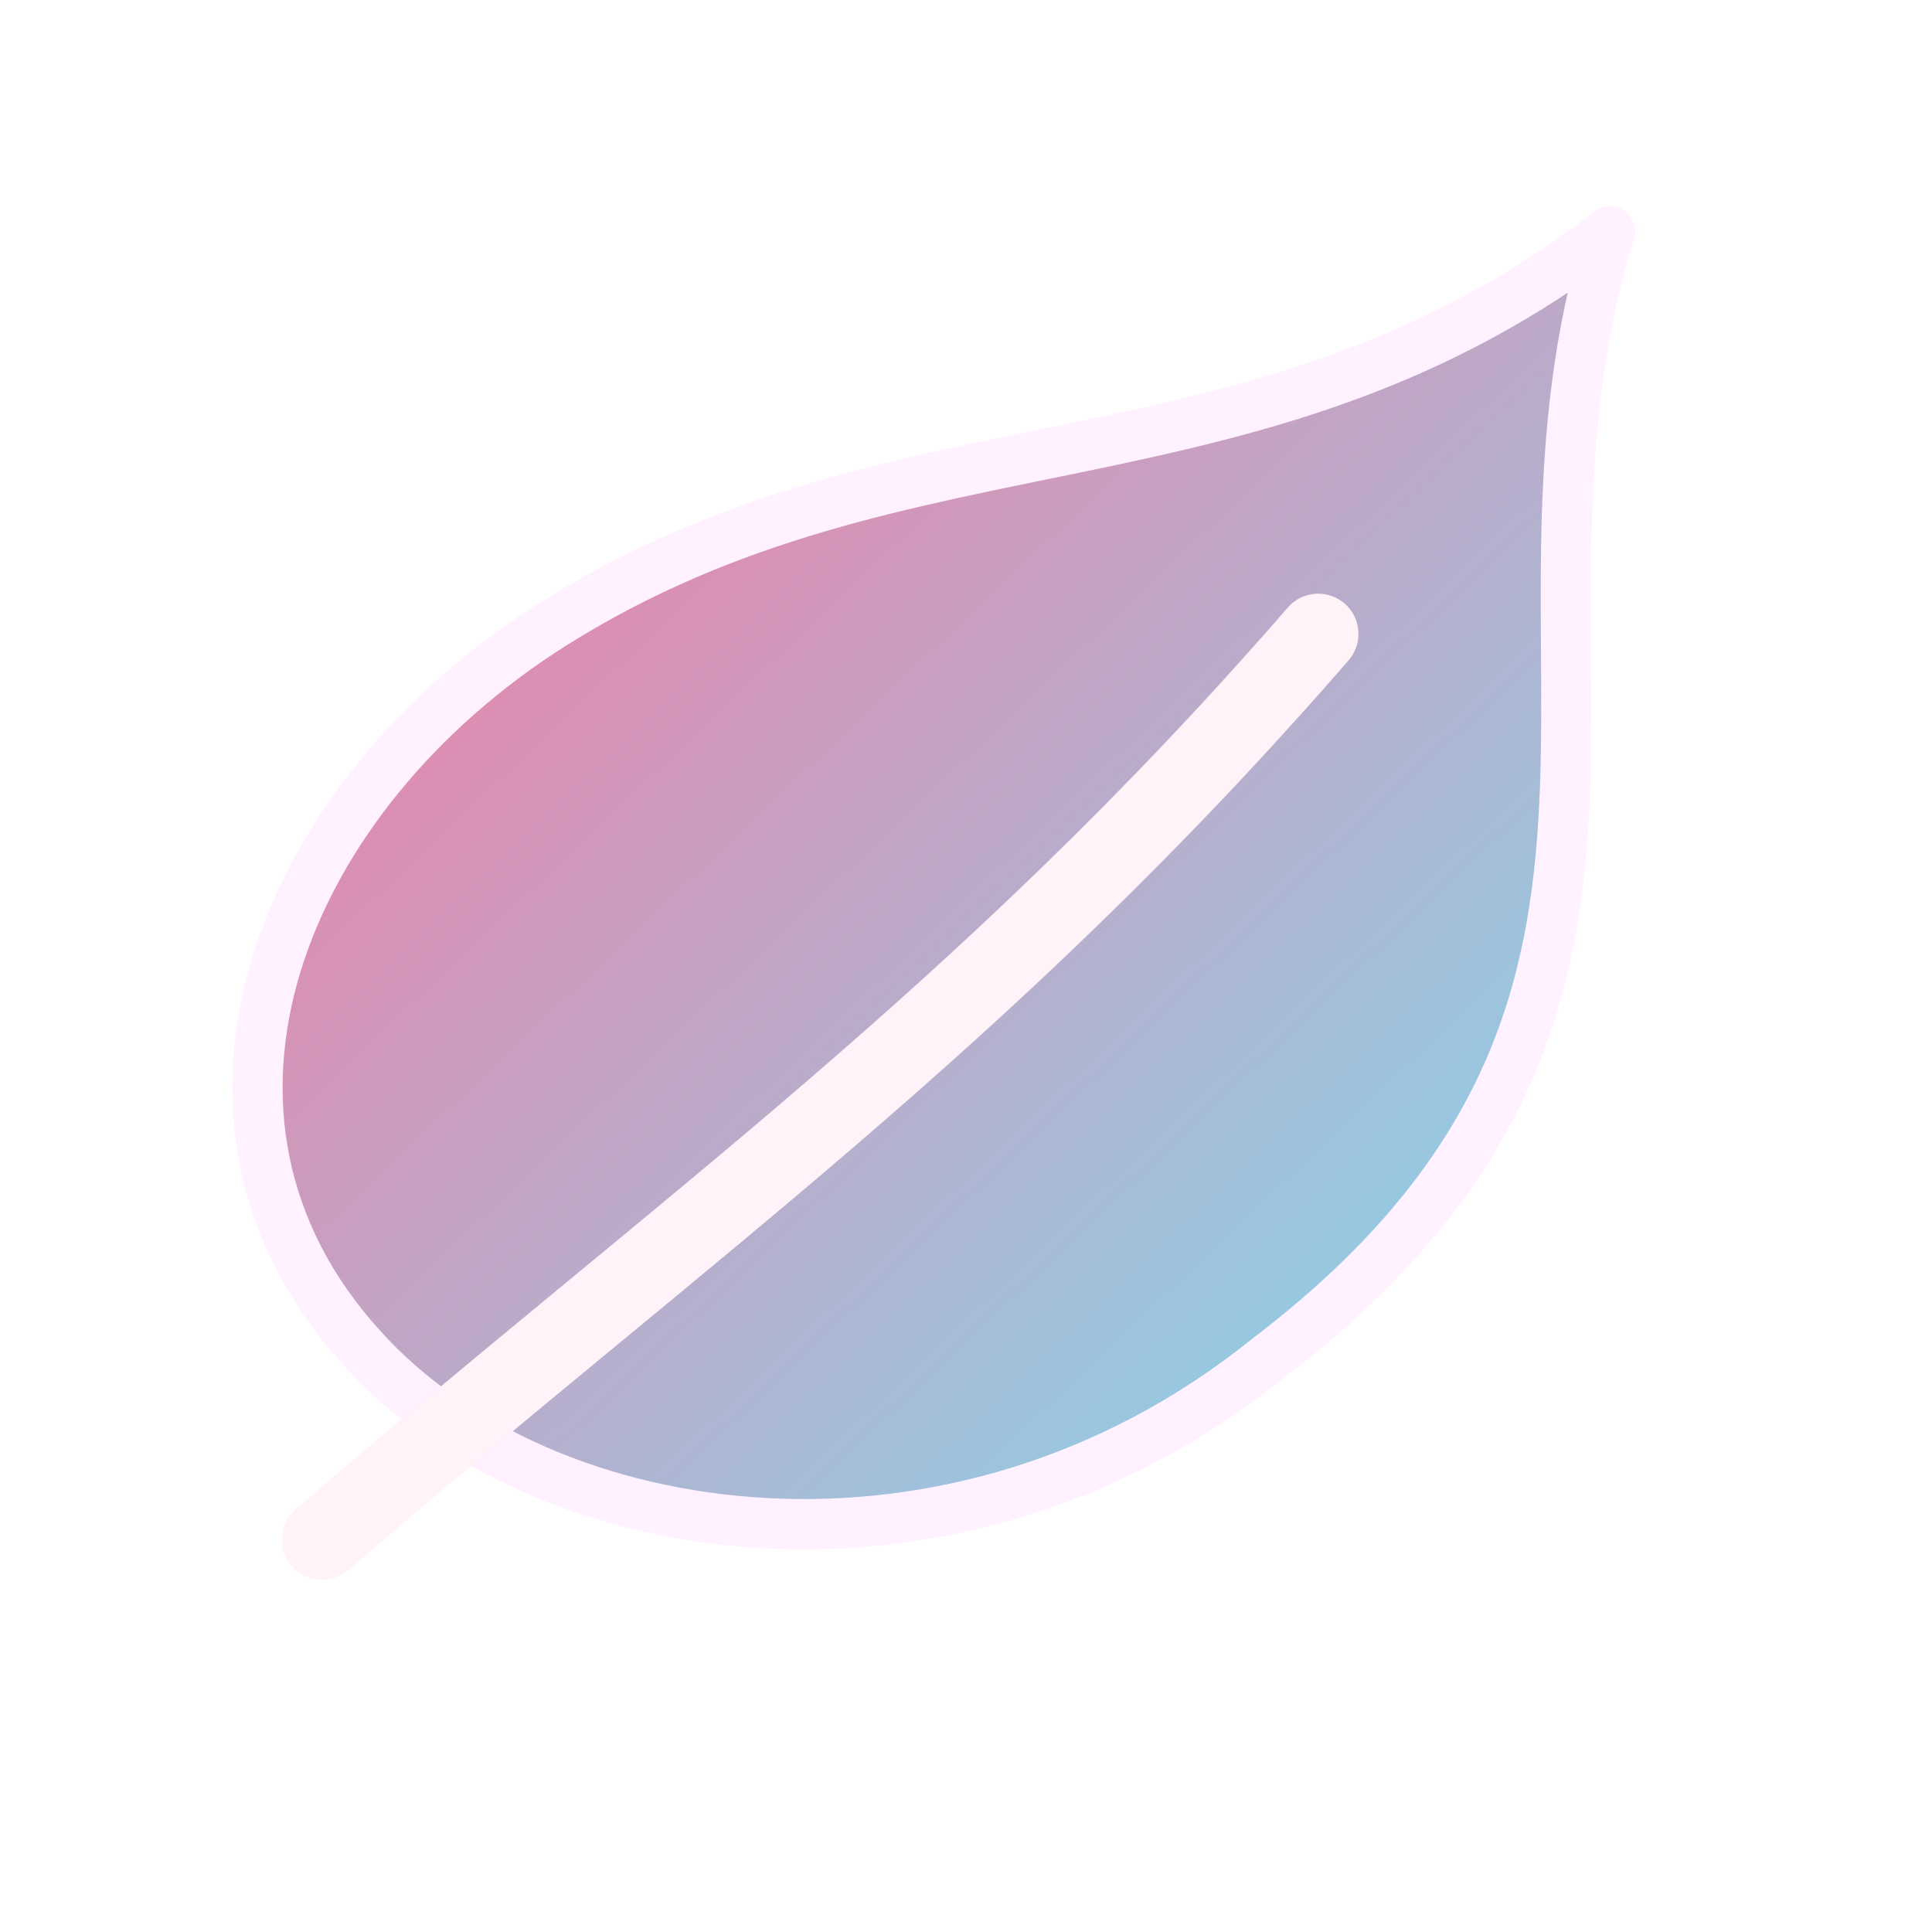
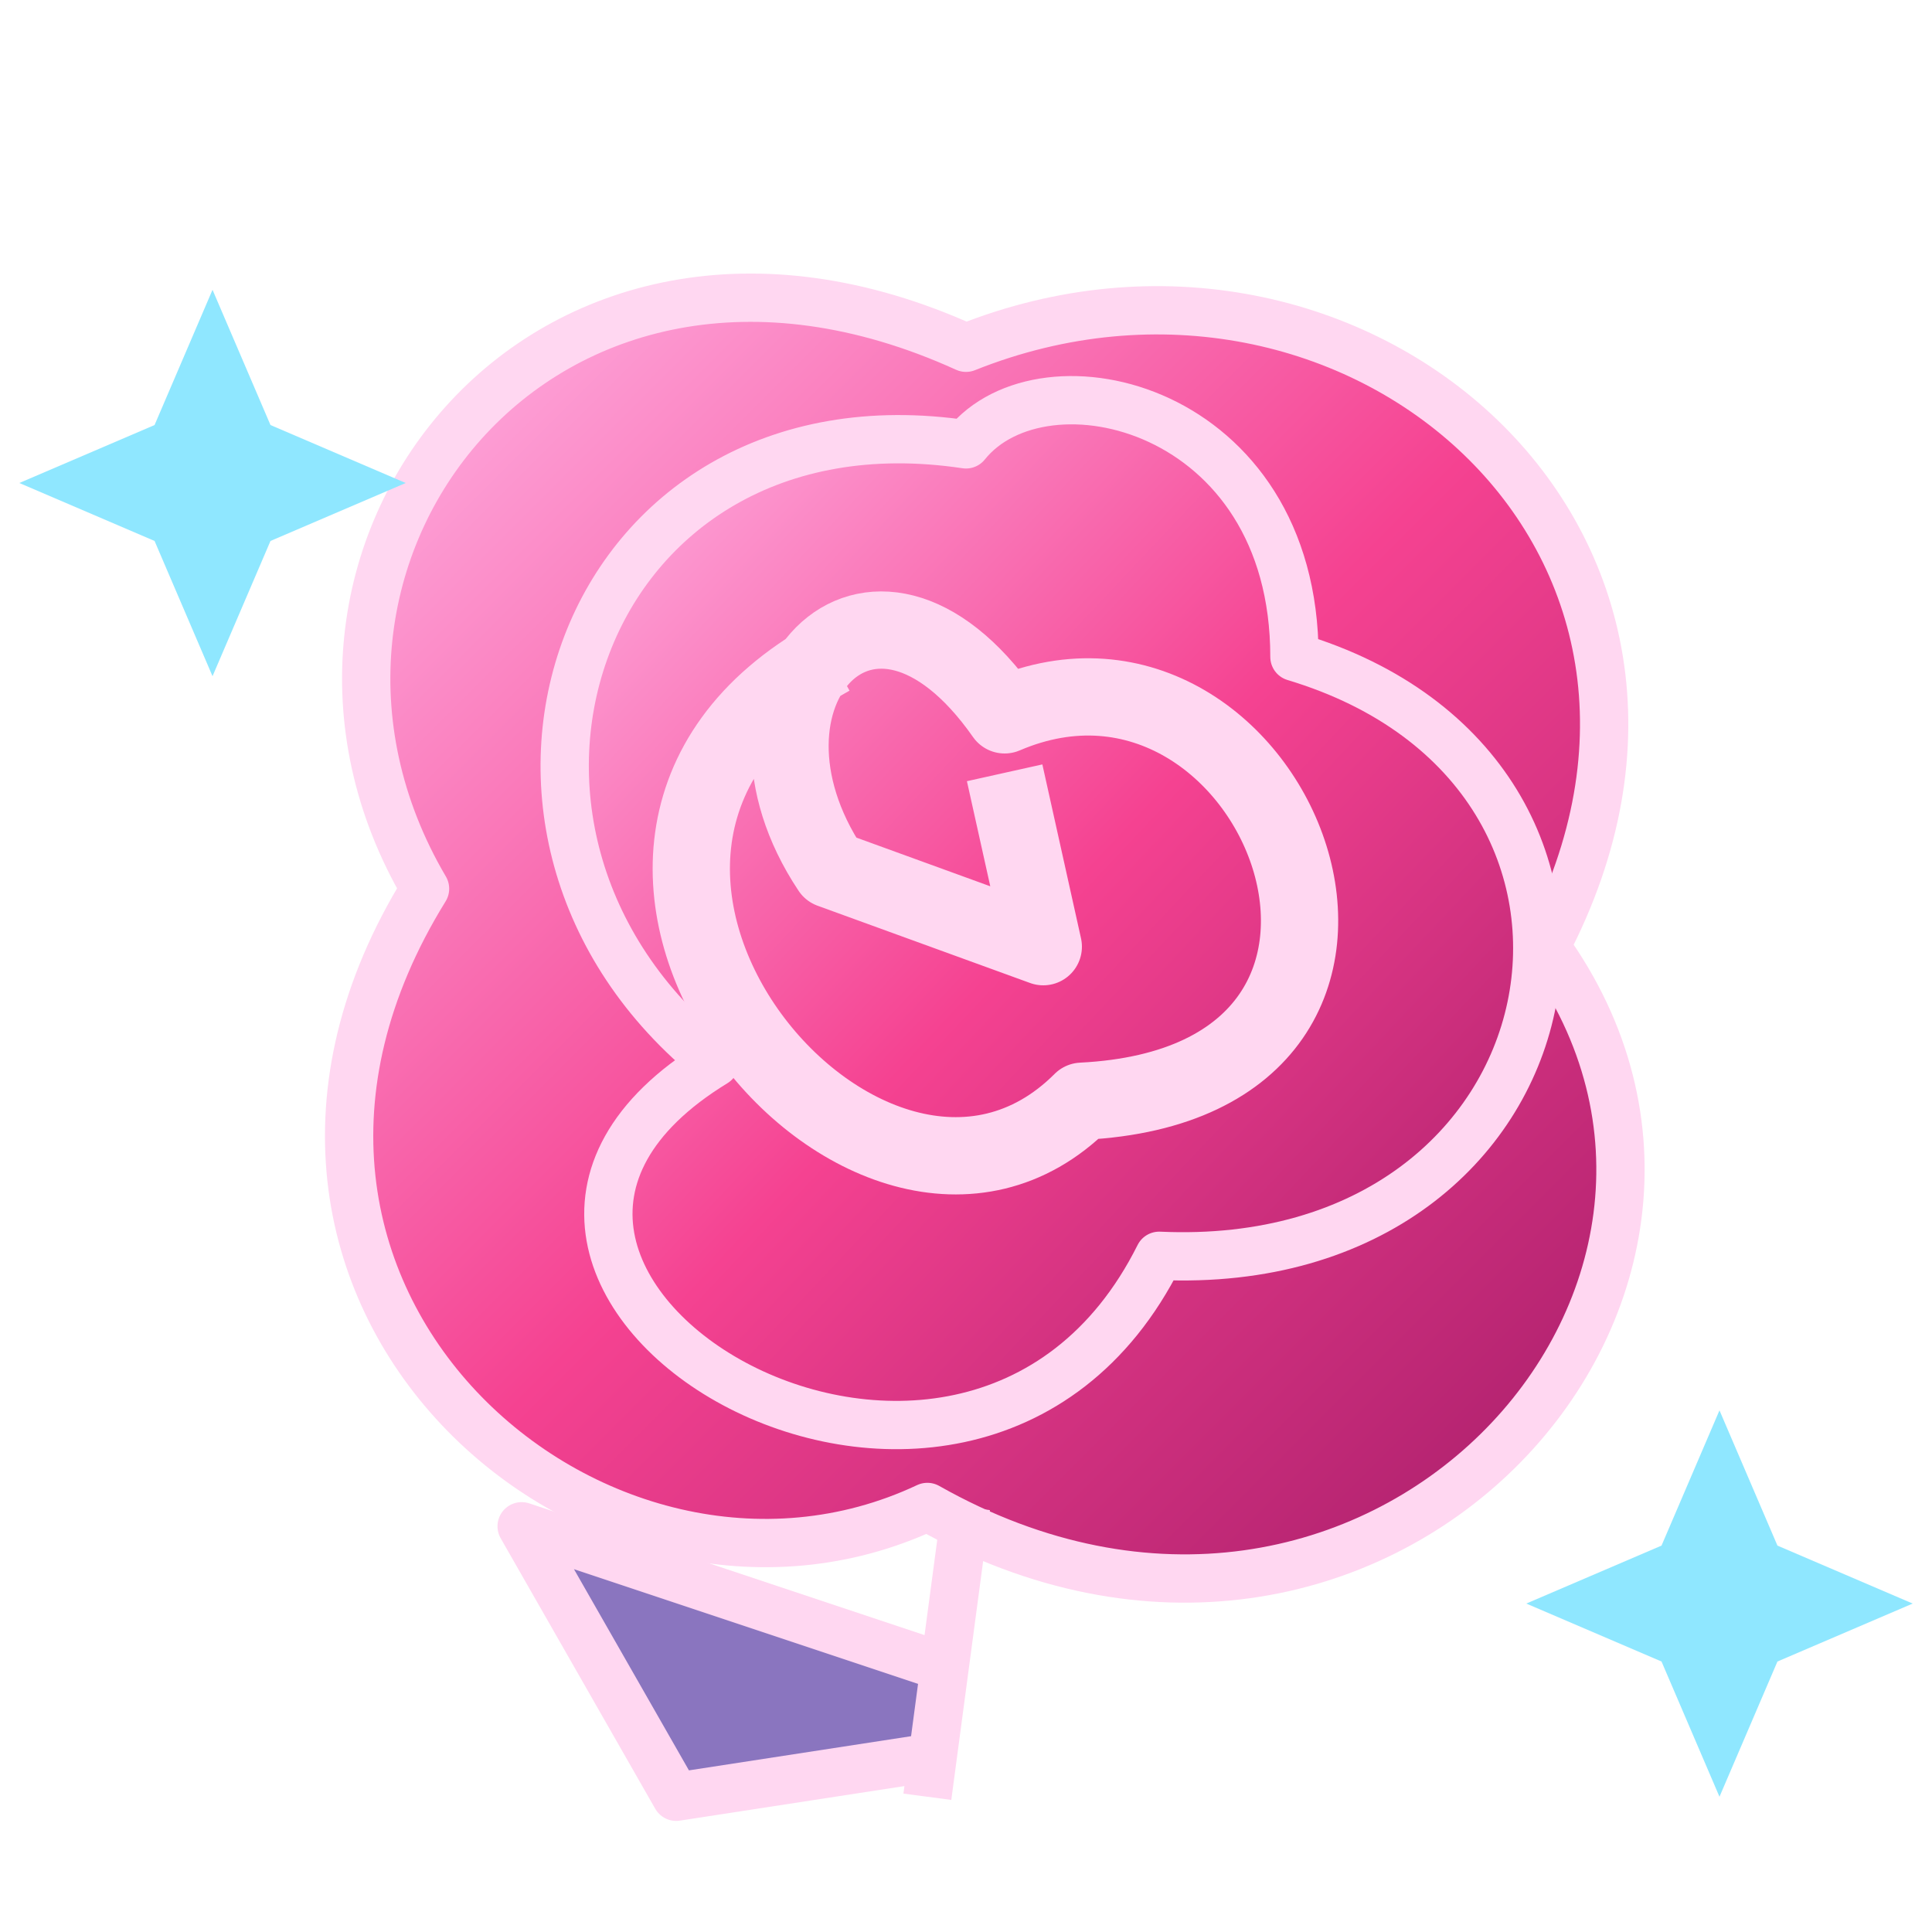
- <svg xmlns="http://www.w3.org/2000/svg" viewBox="32 32 192 192">
+ <svg xmlns="http://www.w3.org/2000/svg" viewBox="0 0 100 100">
  <defs>
-     <linearGradient id="g" x2="1" y2="1">
-       <stop stop-color="#ff709c" />
-       <stop offset="1" stop-color="#7ddff2" />
+     <linearGradient id="p" x2="1" y2="1">
+       <stop stop-color="#ffb4e5" />
+       <stop offset=".5" stop-color="#f54291" />
+       <stop offset="1" stop-color="#a51c69" />
    </linearGradient>
-     <radialGradient id="bg">
-       <stop stop-color="#72569a" />
-       <stop offset="1" stop-color="#211c45" />
-     </radialGradient>
  </defs>
-   <g fill="url(#g)" stroke="#fff1ff" stroke-width="5" stroke-linejoin="round" stroke-linecap="round">
-     <path d="M192 55c-13 42 12 77-34 112-31 25-72 19-90-1-21-23-8-55 19-72 35-22 70-12 105-39z" />
-     <path d="M64 185c36-31 66-52 99-90" stroke="#fff2f8" stroke-width="8" fill="none" />
+   <g fill="url(#p)" stroke="#ffd7f1" stroke-width="2.5" stroke-linejoin="round">
+     <path d="M50 18C28 8 12 29 22 46C9 67 31 86 48 78C71 91 93 67 80 49C91 28 70 10 50 18Z" />
+     <path d="M50 23C30 20 22 43 37 55C19 66 50 85 60 65C82 66 87 40 67 34C67 21 54 18 50 23Z" />
+     <path d="M43 34C25 44 45 68 56 57C76 56 66 31 52 37C45 27 37 36 43 45L54 49L52 40" fill="none" stroke-width="4" />
+     <path d="M50 78L48 93M48 86L27 79L35 93L48 91" fill="#8a75bf" />
  </g>
+   <path d="M8 22L11 15L14 22L21 25L14 28L11 35L8 28L1 25ZM86 80L89 73L92 80L99 83L92 86L89 93L86 86L79 83Z" fill="#8fe7ff" />
</svg>
